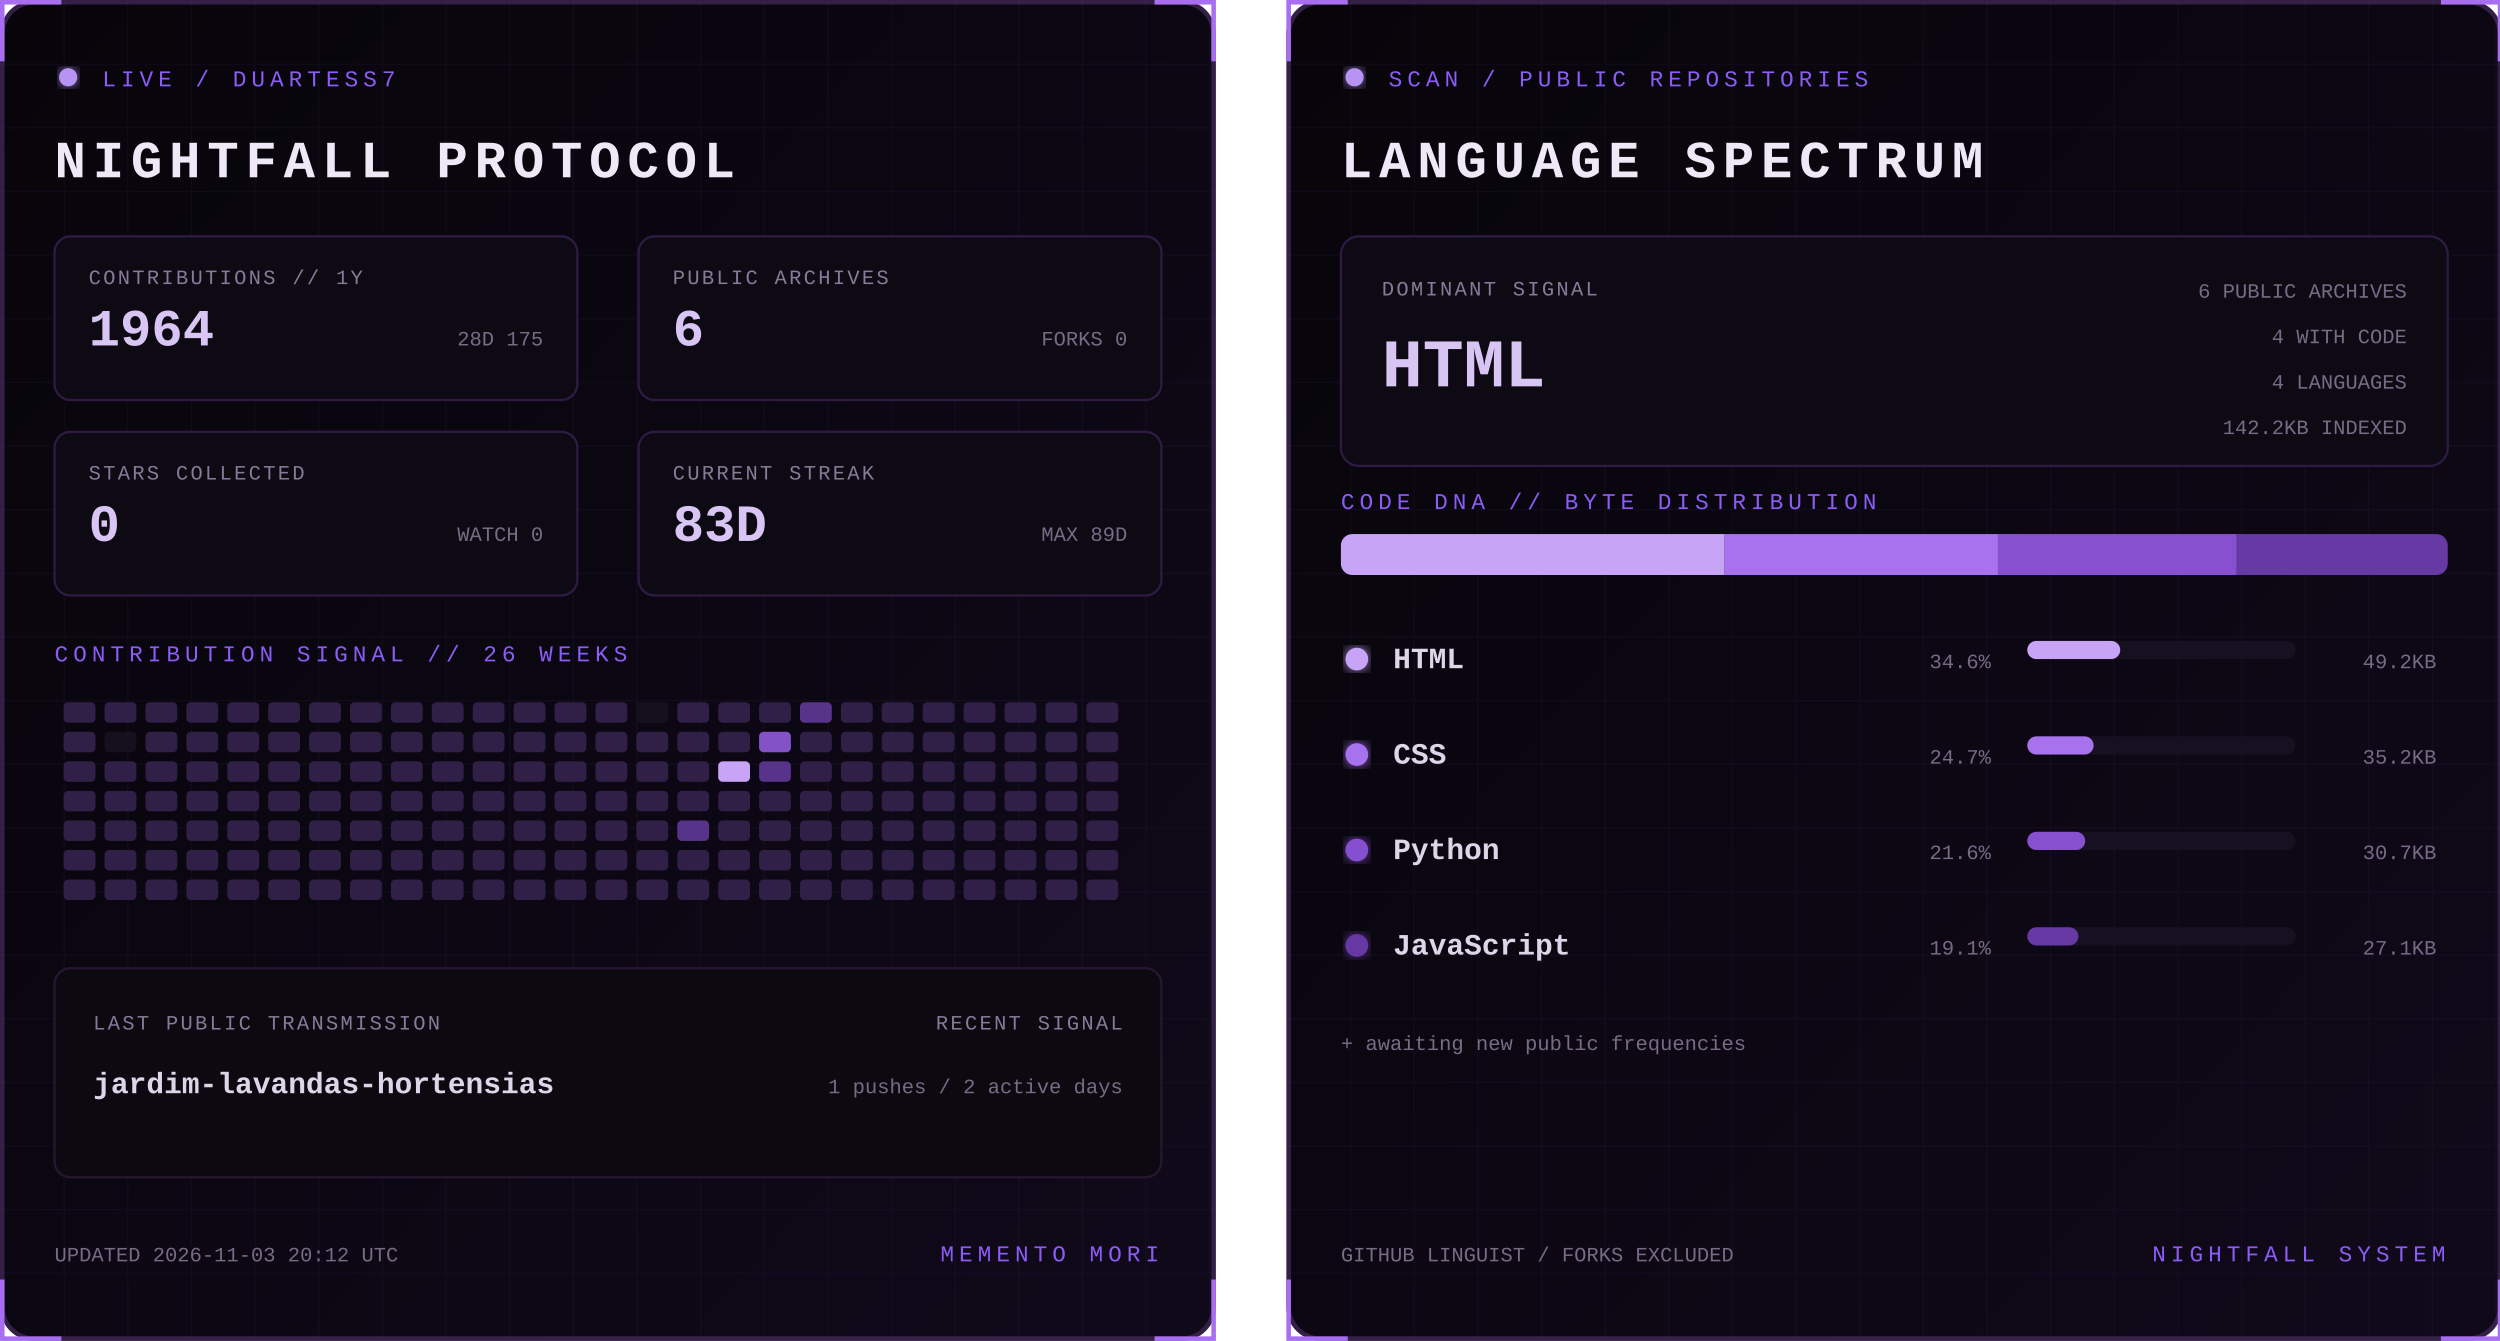
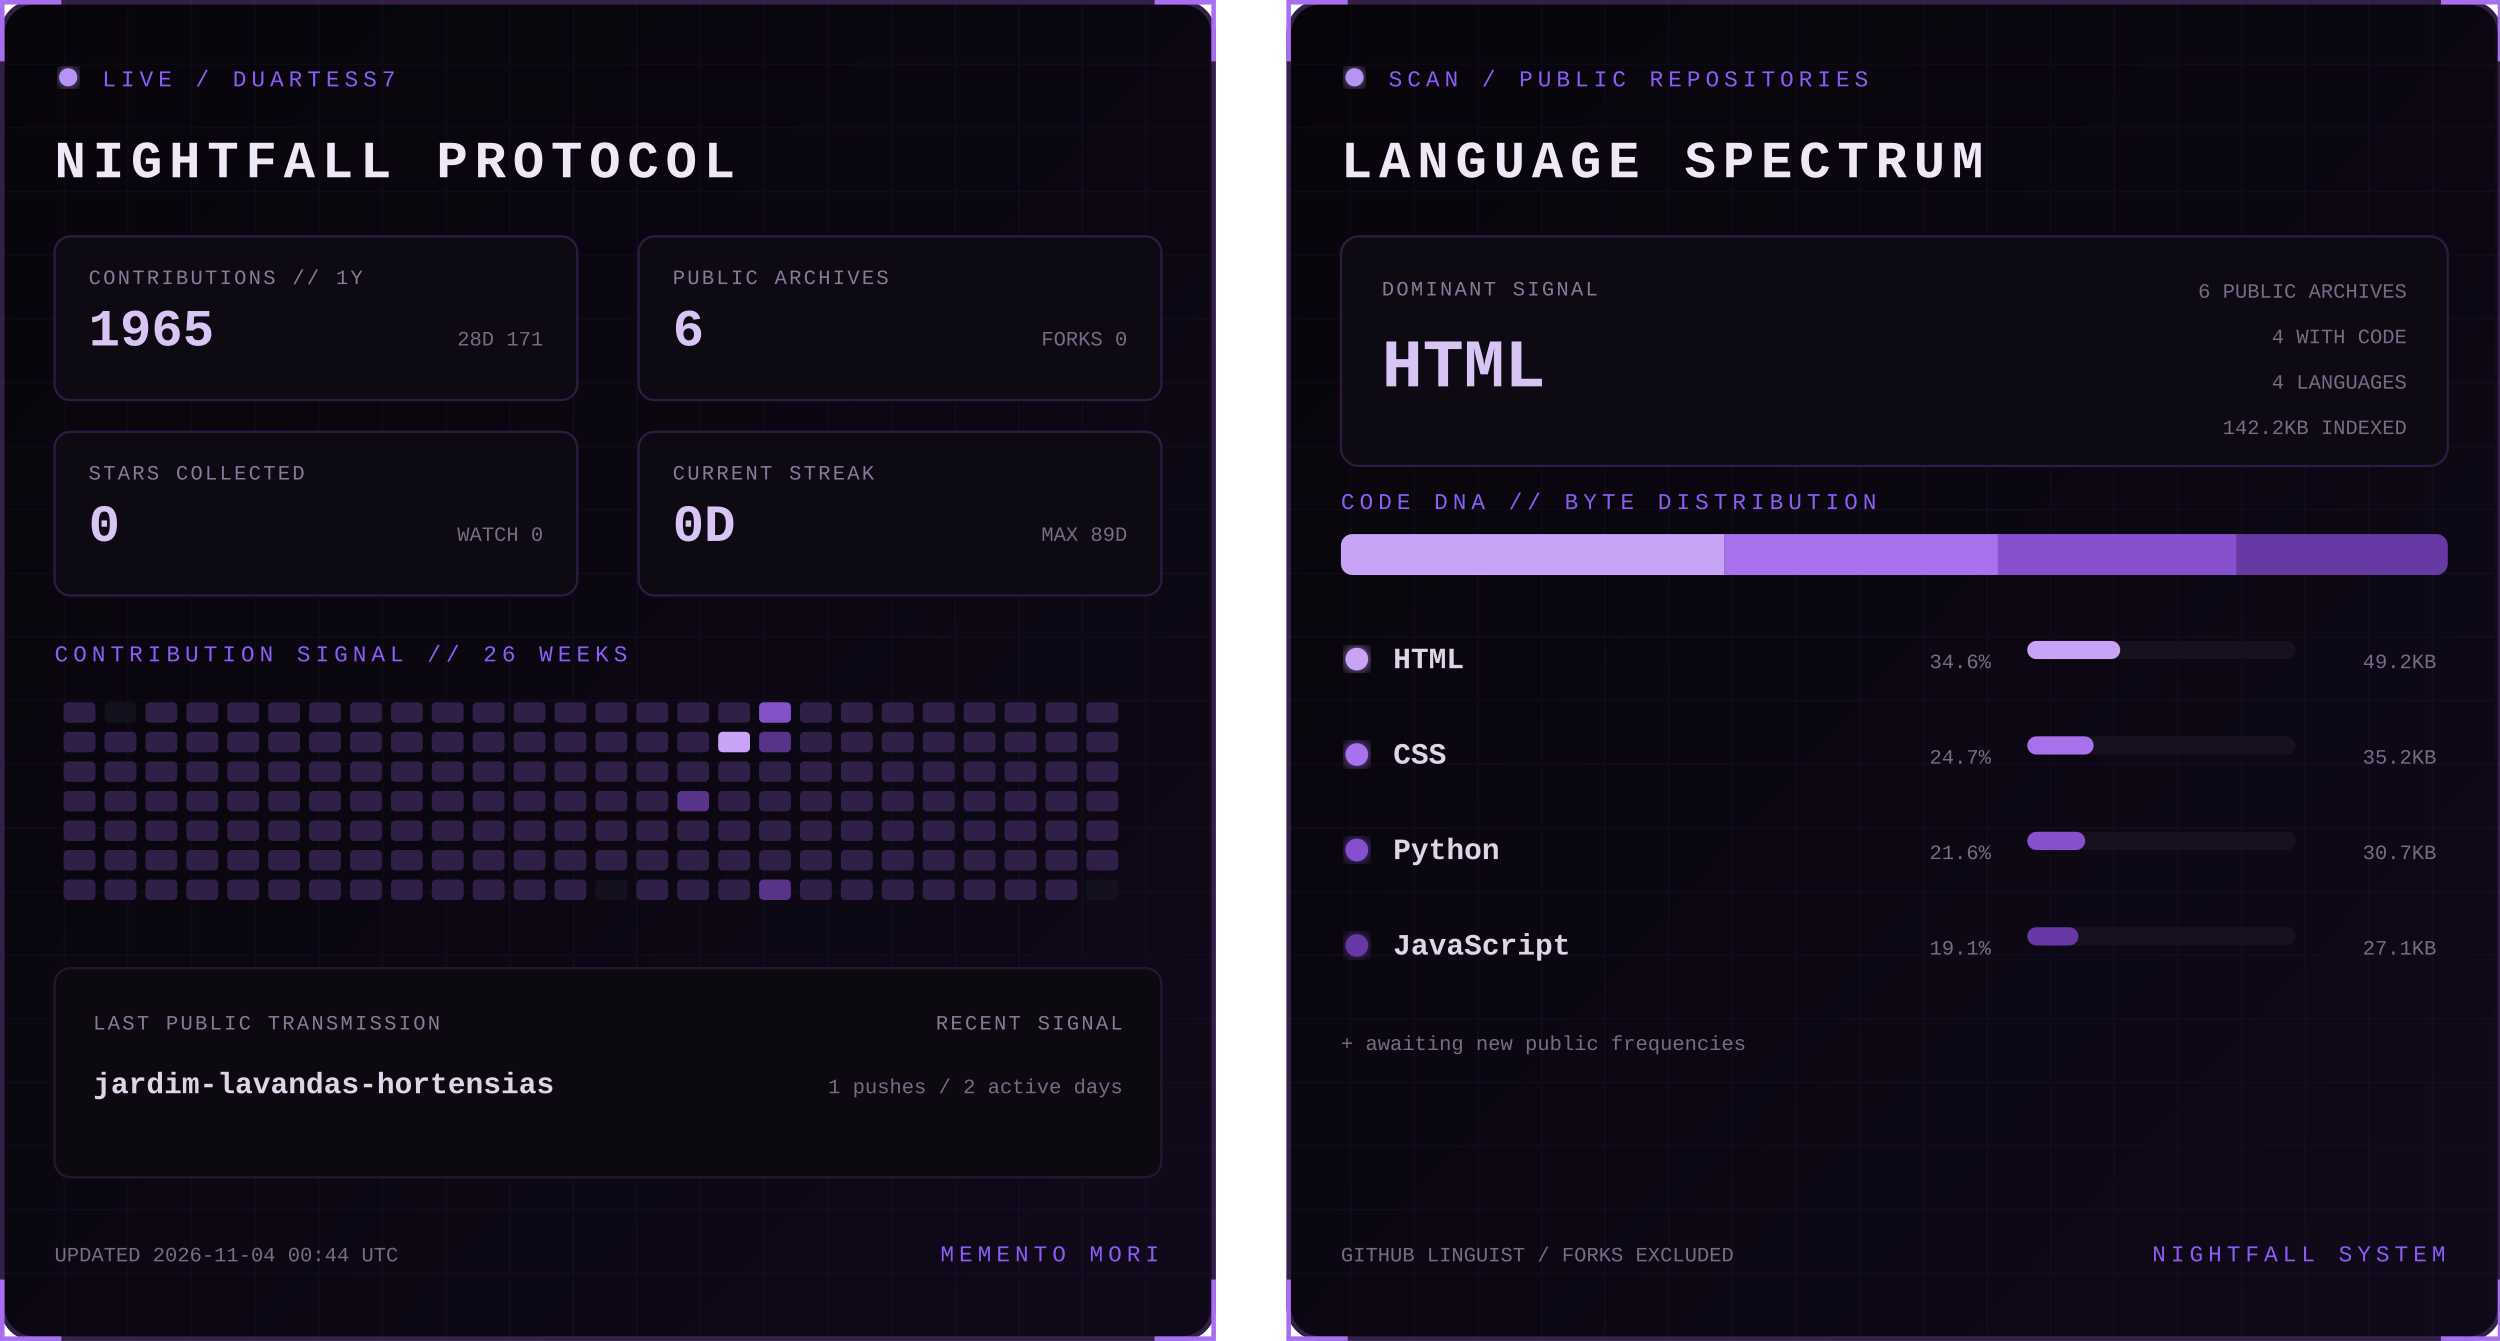
<svg xmlns="http://www.w3.org/2000/svg" width="1100" height="590" viewBox="0 0 1100 590" role="img" aria-labelledby="title desc">
  <defs>
    <linearGradient id="bg" x1="0" y1="0" x2="1" y2="1">
      <stop stop-color="#07050a" />
      <stop offset="1" stop-color="#10091a" />
    </linearGradient>
    <filter id="glow">
      <feGaussianBlur stdDeviation="3" result="b" />
      <feMerge>
        <feMergeNode in="b" />
        <feMergeNode in="SourceGraphic" />
      </feMerge>
    </filter>
    <pattern id="grid" width="28" height="28" patternUnits="userSpaceOnUse">
      <path d="M28 0H0V28" fill="none" stroke="#8b5cf6" stroke-opacity=".055" />
    </pattern>
    <clipPath id="dna">
      <rect x="24" y="235" width="487" height="18" rx="5" />
    </clipPath>
    <style>
      text { font-family: Consolas, 'Courier New', monospace; }
      .kicker { fill:#8b5cf6; font-size:10px; letter-spacing:2.2px; }
      .title { fill:#eee8f7; font-size:23px; font-weight:700; letter-spacing:3px; }
      .label { fill:#887a99; font-size:9px; letter-spacing:1px; }
      .stat { fill:#d8c5f4; font-size:23px; font-weight:700; }
      .detail,.pct { fill:#776b85; font-size:9px; }
      .lang { fill:#ded5e8; font-size:13px; font-weight:700; }
      .hero { fill:#d8c5f4; font-size:30px; font-weight:700; }
      .blink { animation:blink 1.6s step-end infinite; }
      @keyframes blink { 50% { opacity:.25 } }
    </style>
  </defs>
  <g>
    <rect x="1" y="1" width="533" height="588" rx="14" fill="url(#bg)" stroke="#342047" stroke-width="2" />
    <rect x="1" y="1" width="533" height="588" rx="14" fill="url(#grid)" />
    <path d="M27 1H1v26 M508 1h26v26 M534 563v26h-26 M27 589H1v-26" stroke="#a76ff0" stroke-width="2" fill="none" />
    <circle cx="30" cy="34" r="4" fill="#b794f4" filter="url(#glow)" class="blink" />
    <text x="45" y="38" class="kicker">LIVE / DUARTESS7</text>
    <text x="24" y="78" class="title">NIGHTFALL PROTOCOL</text>
    <g transform="translate(24 104)">
      <rect width="230" height="72" rx="7" fill="#0d0a13" stroke="#2d1b43" />
      <text x="15" y="21" class="label">CONTRIBUTIONS // 1Y</text>
-       <text x="15" y="48" class="stat">1964</text>
-       <text x="215" y="48" text-anchor="end" class="detail">28D 175</text>
+       <text x="15" y="48" class="stat">1965</text>
+       <text x="215" y="48" text-anchor="end" class="detail">28D 171</text>
    </g>
    <g transform="translate(281 104)">
      <rect width="230" height="72" rx="7" fill="#0d0a13" stroke="#2d1b43" />
      <text x="15" y="21" class="label">PUBLIC ARCHIVES</text>
      <text x="15" y="48" class="stat">6</text>
      <text x="215" y="48" text-anchor="end" class="detail">FORKS 0</text>
    </g>
    <g transform="translate(24 190)">
      <rect width="230" height="72" rx="7" fill="#0d0a13" stroke="#2d1b43" />
      <text x="15" y="21" class="label">STARS COLLECTED</text>
      <text x="15" y="48" class="stat">0</text>
      <text x="215" y="48" text-anchor="end" class="detail">WATCH 0</text>
    </g>
    <g transform="translate(281 190)">
      <rect width="230" height="72" rx="7" fill="#0d0a13" stroke="#2d1b43" />
      <text x="15" y="21" class="label">CURRENT STREAK</text>
-       <text x="15" y="48" class="stat">83D</text>
+       <text x="15" y="48" class="stat">0D</text>
      <text x="215" y="48" text-anchor="end" class="detail">MAX 89D</text>
    </g>
    <text x="24" y="291" class="kicker">CONTRIBUTION SIGNAL // 26 WEEKS</text>
    <g>
      <rect x="28" y="309" width="14" height="9" rx="2" fill="#302047" />
      <rect x="28" y="322" width="14" height="9" rx="2" fill="#302047" />
      <rect x="28" y="335" width="14" height="9" rx="2" fill="#302047" />
      <rect x="28" y="348" width="14" height="9" rx="2" fill="#302047" />
      <rect x="28" y="361" width="14" height="9" rx="2" fill="#302047" />
      <rect x="28" y="374" width="14" height="9" rx="2" fill="#302047" />
      <rect x="28" y="387" width="14" height="9" rx="2" fill="#302047" />
-       <rect x="46" y="309" width="14" height="9" rx="2" fill="#302047" />
-       <rect x="46" y="322" width="14" height="9" rx="2" fill="#15101d" />
+       <rect x="46" y="309" width="14" height="9" rx="2" fill="#15101d" />
+       <rect x="46" y="322" width="14" height="9" rx="2" fill="#302047" />
      <rect x="46" y="335" width="14" height="9" rx="2" fill="#302047" />
      <rect x="46" y="348" width="14" height="9" rx="2" fill="#302047" />
      <rect x="46" y="361" width="14" height="9" rx="2" fill="#302047" />
      <rect x="46" y="374" width="14" height="9" rx="2" fill="#302047" />
      <rect x="46" y="387" width="14" height="9" rx="2" fill="#302047" />
      <rect x="64" y="309" width="14" height="9" rx="2" fill="#302047" />
      <rect x="64" y="322" width="14" height="9" rx="2" fill="#302047" />
      <rect x="64" y="335" width="14" height="9" rx="2" fill="#302047" />
      <rect x="64" y="348" width="14" height="9" rx="2" fill="#302047" />
      <rect x="64" y="361" width="14" height="9" rx="2" fill="#302047" />
      <rect x="64" y="374" width="14" height="9" rx="2" fill="#302047" />
      <rect x="64" y="387" width="14" height="9" rx="2" fill="#302047" />
      <rect x="82" y="309" width="14" height="9" rx="2" fill="#302047" />
      <rect x="82" y="322" width="14" height="9" rx="2" fill="#302047" />
      <rect x="82" y="335" width="14" height="9" rx="2" fill="#302047" />
      <rect x="82" y="348" width="14" height="9" rx="2" fill="#302047" />
      <rect x="82" y="361" width="14" height="9" rx="2" fill="#302047" />
      <rect x="82" y="374" width="14" height="9" rx="2" fill="#302047" />
      <rect x="82" y="387" width="14" height="9" rx="2" fill="#302047" />
      <rect x="100" y="309" width="14" height="9" rx="2" fill="#302047" />
      <rect x="100" y="322" width="14" height="9" rx="2" fill="#302047" />
      <rect x="100" y="335" width="14" height="9" rx="2" fill="#302047" />
      <rect x="100" y="348" width="14" height="9" rx="2" fill="#302047" />
      <rect x="100" y="361" width="14" height="9" rx="2" fill="#302047" />
      <rect x="100" y="374" width="14" height="9" rx="2" fill="#302047" />
      <rect x="100" y="387" width="14" height="9" rx="2" fill="#302047" />
      <rect x="118" y="309" width="14" height="9" rx="2" fill="#302047" />
      <rect x="118" y="322" width="14" height="9" rx="2" fill="#302047" />
      <rect x="118" y="335" width="14" height="9" rx="2" fill="#302047" />
      <rect x="118" y="348" width="14" height="9" rx="2" fill="#302047" />
      <rect x="118" y="361" width="14" height="9" rx="2" fill="#302047" />
      <rect x="118" y="374" width="14" height="9" rx="2" fill="#302047" />
      <rect x="118" y="387" width="14" height="9" rx="2" fill="#302047" />
      <rect x="136" y="309" width="14" height="9" rx="2" fill="#302047" />
      <rect x="136" y="322" width="14" height="9" rx="2" fill="#302047" />
      <rect x="136" y="335" width="14" height="9" rx="2" fill="#302047" />
      <rect x="136" y="348" width="14" height="9" rx="2" fill="#302047" />
      <rect x="136" y="361" width="14" height="9" rx="2" fill="#302047" />
      <rect x="136" y="374" width="14" height="9" rx="2" fill="#302047" />
      <rect x="136" y="387" width="14" height="9" rx="2" fill="#302047" />
      <rect x="154" y="309" width="14" height="9" rx="2" fill="#302047" />
      <rect x="154" y="322" width="14" height="9" rx="2" fill="#302047" />
      <rect x="154" y="335" width="14" height="9" rx="2" fill="#302047" />
      <rect x="154" y="348" width="14" height="9" rx="2" fill="#302047" />
      <rect x="154" y="361" width="14" height="9" rx="2" fill="#302047" />
      <rect x="154" y="374" width="14" height="9" rx="2" fill="#302047" />
      <rect x="154" y="387" width="14" height="9" rx="2" fill="#302047" />
      <rect x="172" y="309" width="14" height="9" rx="2" fill="#302047" />
      <rect x="172" y="322" width="14" height="9" rx="2" fill="#302047" />
      <rect x="172" y="335" width="14" height="9" rx="2" fill="#302047" />
      <rect x="172" y="348" width="14" height="9" rx="2" fill="#302047" />
      <rect x="172" y="361" width="14" height="9" rx="2" fill="#302047" />
      <rect x="172" y="374" width="14" height="9" rx="2" fill="#302047" />
      <rect x="172" y="387" width="14" height="9" rx="2" fill="#302047" />
      <rect x="190" y="309" width="14" height="9" rx="2" fill="#302047" />
      <rect x="190" y="322" width="14" height="9" rx="2" fill="#302047" />
      <rect x="190" y="335" width="14" height="9" rx="2" fill="#302047" />
      <rect x="190" y="348" width="14" height="9" rx="2" fill="#302047" />
      <rect x="190" y="361" width="14" height="9" rx="2" fill="#302047" />
      <rect x="190" y="374" width="14" height="9" rx="2" fill="#302047" />
      <rect x="190" y="387" width="14" height="9" rx="2" fill="#302047" />
      <rect x="208" y="309" width="14" height="9" rx="2" fill="#302047" />
      <rect x="208" y="322" width="14" height="9" rx="2" fill="#302047" />
      <rect x="208" y="335" width="14" height="9" rx="2" fill="#302047" />
      <rect x="208" y="348" width="14" height="9" rx="2" fill="#302047" />
      <rect x="208" y="361" width="14" height="9" rx="2" fill="#302047" />
      <rect x="208" y="374" width="14" height="9" rx="2" fill="#302047" />
      <rect x="208" y="387" width="14" height="9" rx="2" fill="#302047" />
      <rect x="226" y="309" width="14" height="9" rx="2" fill="#302047" />
      <rect x="226" y="322" width="14" height="9" rx="2" fill="#302047" />
      <rect x="226" y="335" width="14" height="9" rx="2" fill="#302047" />
      <rect x="226" y="348" width="14" height="9" rx="2" fill="#302047" />
      <rect x="226" y="361" width="14" height="9" rx="2" fill="#302047" />
      <rect x="226" y="374" width="14" height="9" rx="2" fill="#302047" />
      <rect x="226" y="387" width="14" height="9" rx="2" fill="#302047" />
      <rect x="244" y="309" width="14" height="9" rx="2" fill="#302047" />
      <rect x="244" y="322" width="14" height="9" rx="2" fill="#302047" />
      <rect x="244" y="335" width="14" height="9" rx="2" fill="#302047" />
      <rect x="244" y="348" width="14" height="9" rx="2" fill="#302047" />
      <rect x="244" y="361" width="14" height="9" rx="2" fill="#302047" />
      <rect x="244" y="374" width="14" height="9" rx="2" fill="#302047" />
      <rect x="244" y="387" width="14" height="9" rx="2" fill="#302047" />
      <rect x="262" y="309" width="14" height="9" rx="2" fill="#302047" />
      <rect x="262" y="322" width="14" height="9" rx="2" fill="#302047" />
      <rect x="262" y="335" width="14" height="9" rx="2" fill="#302047" />
      <rect x="262" y="348" width="14" height="9" rx="2" fill="#302047" />
      <rect x="262" y="361" width="14" height="9" rx="2" fill="#302047" />
      <rect x="262" y="374" width="14" height="9" rx="2" fill="#302047" />
-       <rect x="262" y="387" width="14" height="9" rx="2" fill="#302047" />
-       <rect x="280" y="309" width="14" height="9" rx="2" fill="#15101d" />
+       <rect x="262" y="387" width="14" height="9" rx="2" fill="#15101d" />
+       <rect x="280" y="309" width="14" height="9" rx="2" fill="#302047" />
      <rect x="280" y="322" width="14" height="9" rx="2" fill="#302047" />
      <rect x="280" y="335" width="14" height="9" rx="2" fill="#302047" />
      <rect x="280" y="348" width="14" height="9" rx="2" fill="#302047" />
      <rect x="280" y="361" width="14" height="9" rx="2" fill="#302047" />
      <rect x="280" y="374" width="14" height="9" rx="2" fill="#302047" />
      <rect x="280" y="387" width="14" height="9" rx="2" fill="#302047" />
      <rect x="298" y="309" width="14" height="9" rx="2" fill="#302047" />
      <rect x="298" y="322" width="14" height="9" rx="2" fill="#302047" />
      <rect x="298" y="335" width="14" height="9" rx="2" fill="#302047" />
-       <rect x="298" y="348" width="14" height="9" rx="2" fill="#302047" />
-       <rect x="298" y="361" width="14" height="9" rx="2" fill="#57338a" />
+       <rect x="298" y="348" width="14" height="9" rx="2" fill="#57338a" />
+       <rect x="298" y="361" width="14" height="9" rx="2" fill="#302047" />
      <rect x="298" y="374" width="14" height="9" rx="2" fill="#302047" />
      <rect x="298" y="387" width="14" height="9" rx="2" fill="#302047" />
      <rect x="316" y="309" width="14" height="9" rx="2" fill="#302047" />
-       <rect x="316" y="322" width="14" height="9" rx="2" fill="#302047" />
-       <rect x="316" y="335" width="14" height="9" rx="2" fill="#c7a4f6" />
+       <rect x="316" y="322" width="14" height="9" rx="2" fill="#c7a4f6" />
+       <rect x="316" y="335" width="14" height="9" rx="2" fill="#302047" />
      <rect x="316" y="348" width="14" height="9" rx="2" fill="#302047" />
      <rect x="316" y="361" width="14" height="9" rx="2" fill="#302047" />
      <rect x="316" y="374" width="14" height="9" rx="2" fill="#302047" />
      <rect x="316" y="387" width="14" height="9" rx="2" fill="#302047" />
-       <rect x="334" y="309" width="14" height="9" rx="2" fill="#302047" />
-       <rect x="334" y="322" width="14" height="9" rx="2" fill="#8452c7" />
-       <rect x="334" y="335" width="14" height="9" rx="2" fill="#57338a" />
+       <rect x="334" y="309" width="14" height="9" rx="2" fill="#8452c7" />
+       <rect x="334" y="322" width="14" height="9" rx="2" fill="#57338a" />
+       <rect x="334" y="335" width="14" height="9" rx="2" fill="#302047" />
      <rect x="334" y="348" width="14" height="9" rx="2" fill="#302047" />
      <rect x="334" y="361" width="14" height="9" rx="2" fill="#302047" />
      <rect x="334" y="374" width="14" height="9" rx="2" fill="#302047" />
-       <rect x="334" y="387" width="14" height="9" rx="2" fill="#302047" />
-       <rect x="352" y="309" width="14" height="9" rx="2" fill="#57338a" />
+       <rect x="334" y="387" width="14" height="9" rx="2" fill="#57338a" />
+       <rect x="352" y="309" width="14" height="9" rx="2" fill="#302047" />
      <rect x="352" y="322" width="14" height="9" rx="2" fill="#302047" />
      <rect x="352" y="335" width="14" height="9" rx="2" fill="#302047" />
      <rect x="352" y="348" width="14" height="9" rx="2" fill="#302047" />
      <rect x="352" y="361" width="14" height="9" rx="2" fill="#302047" />
      <rect x="352" y="374" width="14" height="9" rx="2" fill="#302047" />
      <rect x="352" y="387" width="14" height="9" rx="2" fill="#302047" />
      <rect x="370" y="309" width="14" height="9" rx="2" fill="#302047" />
      <rect x="370" y="322" width="14" height="9" rx="2" fill="#302047" />
      <rect x="370" y="335" width="14" height="9" rx="2" fill="#302047" />
      <rect x="370" y="348" width="14" height="9" rx="2" fill="#302047" />
      <rect x="370" y="361" width="14" height="9" rx="2" fill="#302047" />
      <rect x="370" y="374" width="14" height="9" rx="2" fill="#302047" />
      <rect x="370" y="387" width="14" height="9" rx="2" fill="#302047" />
      <rect x="388" y="309" width="14" height="9" rx="2" fill="#302047" />
      <rect x="388" y="322" width="14" height="9" rx="2" fill="#302047" />
      <rect x="388" y="335" width="14" height="9" rx="2" fill="#302047" />
      <rect x="388" y="348" width="14" height="9" rx="2" fill="#302047" />
      <rect x="388" y="361" width="14" height="9" rx="2" fill="#302047" />
      <rect x="388" y="374" width="14" height="9" rx="2" fill="#302047" />
      <rect x="388" y="387" width="14" height="9" rx="2" fill="#302047" />
      <rect x="406" y="309" width="14" height="9" rx="2" fill="#302047" />
      <rect x="406" y="322" width="14" height="9" rx="2" fill="#302047" />
      <rect x="406" y="335" width="14" height="9" rx="2" fill="#302047" />
      <rect x="406" y="348" width="14" height="9" rx="2" fill="#302047" />
      <rect x="406" y="361" width="14" height="9" rx="2" fill="#302047" />
      <rect x="406" y="374" width="14" height="9" rx="2" fill="#302047" />
      <rect x="406" y="387" width="14" height="9" rx="2" fill="#302047" />
      <rect x="424" y="309" width="14" height="9" rx="2" fill="#302047" />
      <rect x="424" y="322" width="14" height="9" rx="2" fill="#302047" />
      <rect x="424" y="335" width="14" height="9" rx="2" fill="#302047" />
      <rect x="424" y="348" width="14" height="9" rx="2" fill="#302047" />
      <rect x="424" y="361" width="14" height="9" rx="2" fill="#302047" />
      <rect x="424" y="374" width="14" height="9" rx="2" fill="#302047" />
      <rect x="424" y="387" width="14" height="9" rx="2" fill="#302047" />
      <rect x="442" y="309" width="14" height="9" rx="2" fill="#302047" />
      <rect x="442" y="322" width="14" height="9" rx="2" fill="#302047" />
      <rect x="442" y="335" width="14" height="9" rx="2" fill="#302047" />
      <rect x="442" y="348" width="14" height="9" rx="2" fill="#302047" />
      <rect x="442" y="361" width="14" height="9" rx="2" fill="#302047" />
      <rect x="442" y="374" width="14" height="9" rx="2" fill="#302047" />
      <rect x="442" y="387" width="14" height="9" rx="2" fill="#302047" />
      <rect x="460" y="309" width="14" height="9" rx="2" fill="#302047" />
      <rect x="460" y="322" width="14" height="9" rx="2" fill="#302047" />
      <rect x="460" y="335" width="14" height="9" rx="2" fill="#302047" />
      <rect x="460" y="348" width="14" height="9" rx="2" fill="#302047" />
      <rect x="460" y="361" width="14" height="9" rx="2" fill="#302047" />
      <rect x="460" y="374" width="14" height="9" rx="2" fill="#302047" />
      <rect x="460" y="387" width="14" height="9" rx="2" fill="#302047" />
      <rect x="478" y="309" width="14" height="9" rx="2" fill="#302047" />
      <rect x="478" y="322" width="14" height="9" rx="2" fill="#302047" />
      <rect x="478" y="335" width="14" height="9" rx="2" fill="#302047" />
      <rect x="478" y="348" width="14" height="9" rx="2" fill="#302047" />
      <rect x="478" y="361" width="14" height="9" rx="2" fill="#302047" />
      <rect x="478" y="374" width="14" height="9" rx="2" fill="#302047" />
-       <rect x="478" y="387" width="14" height="9" rx="2" fill="#302047" />
+       <rect x="478" y="387" width="14" height="9" rx="2" fill="#15101d" />
    </g>
    <rect x="24" y="426" width="487" height="92" rx="7" fill="#0c0911" stroke="#24172f" />
    <text x="41" y="453" class="label">LAST PUBLIC TRANSMISSION</text>
    <text x="41" y="481" class="lang">jardim-lavandas-hortensias</text>
    <text x="494" y="453" text-anchor="end" class="label">RECENT SIGNAL</text>
    <text x="494" y="481" text-anchor="end" class="detail">1 pushes / 2 active days</text>
-     <text x="24" y="555" class="detail">UPDATED 2026-11-03 20:12 UTC</text>
+     <text x="24" y="555" class="detail">UPDATED 2026-11-04 00:44 UTC</text>
    <text x="510" y="555" text-anchor="end" class="kicker">MEMENTO MORI</text>
  </g>
  <g transform="translate(566)">
    <rect x="1" y="1" width="533" height="588" rx="14" fill="url(#bg)" stroke="#342047" stroke-width="2" />
    <rect x="1" y="1" width="533" height="588" rx="14" fill="url(#grid)" />
    <path d="M27 1H1v26 M508 1h26v26 M534 563v26h-26 M27 589H1v-26" stroke="#a76ff0" stroke-width="2" fill="none" />
    <circle cx="30" cy="34" r="4" fill="#b794f4" filter="url(#glow)" class="blink" />
    <text x="45" y="38" class="kicker">SCAN / PUBLIC REPOSITORIES</text>
    <text x="24" y="78" class="title">LANGUAGE SPECTRUM</text>
    <rect x="24" y="104" width="487" height="101" rx="8" fill="#0d0a13" stroke="#2d1b43" />
    <text x="42" y="130" class="label">DOMINANT SIGNAL</text>
    <text x="42" y="170" class="hero">HTML</text>
    <text x="493" y="131" text-anchor="end" class="detail">6 PUBLIC ARCHIVES</text>
    <text x="493" y="151" text-anchor="end" class="detail">4 WITH CODE</text>
    <text x="493" y="171" text-anchor="end" class="detail">4 LANGUAGES</text>
    <text x="493" y="191" text-anchor="end" class="detail">142.2KB INDEXED</text>
    <text x="24" y="224" class="kicker">CODE DNA // BYTE DISTRIBUTION</text>
    <rect x="24" y="235" width="487" height="18" rx="5" fill="#171020" />
    <g clip-path="url(#dna)">
      <rect x="24.0" y="235" width="168.6" height="18" fill="#c7a4f6" />
      <rect x="192.6" y="235" width="120.5" height="18" fill="#a871ed" />
      <rect x="313.1" y="235" width="105.1" height="18" fill="#8650cf" />
      <rect x="418.2" y="235" width="92.8" height="18" fill="#6639a4" />
    </g>
    <circle cx="31" cy="290" r="5" fill="#c7a4f6" filter="url(#glow)" />
    <text x="47" y="294" class="lang">HTML</text>
    <text x="310" y="294" text-anchor="end" class="pct">34.6%</text>
    <rect x="326" y="282" width="118" height="8" rx="4" fill="#171020" />
    <rect x="326" y="282" width="40.9" height="8" rx="4" fill="#c7a4f6" />
    <text x="506" y="294" text-anchor="end" class="detail">49.2KB</text>
    <circle cx="31" cy="332" r="5" fill="#a871ed" filter="url(#glow)" />
    <text x="47" y="336" class="lang">CSS</text>
    <text x="310" y="336" text-anchor="end" class="pct">24.7%</text>
    <rect x="326" y="324" width="118" height="8" rx="4" fill="#171020" />
    <rect x="326" y="324" width="29.2" height="8" rx="4" fill="#a871ed" />
    <text x="506" y="336" text-anchor="end" class="detail">35.2KB</text>
    <circle cx="31" cy="374" r="5" fill="#8650cf" filter="url(#glow)" />
    <text x="47" y="378" class="lang">Python</text>
    <text x="310" y="378" text-anchor="end" class="pct">21.6%</text>
    <rect x="326" y="366" width="118" height="8" rx="4" fill="#171020" />
    <rect x="326" y="366" width="25.5" height="8" rx="4" fill="#8650cf" />
    <text x="506" y="378" text-anchor="end" class="detail">30.7KB</text>
    <circle cx="31" cy="416" r="5" fill="#6639a4" filter="url(#glow)" />
    <text x="47" y="420" class="lang">JavaScript</text>
    <text x="310" y="420" text-anchor="end" class="pct">19.1%</text>
    <rect x="326" y="408" width="118" height="8" rx="4" fill="#171020" />
    <rect x="326" y="408" width="22.5" height="8" rx="4" fill="#6639a4" />
    <text x="506" y="420" text-anchor="end" class="detail">27.1KB</text>
    <text x="24" y="462" class="detail">+ awaiting new public frequencies</text>
    <text x="24" y="555" class="detail">GITHUB LINGUIST / FORKS EXCLUDED</text>
    <text x="510" y="555" text-anchor="end" class="kicker">NIGHTFALL SYSTEM</text>
  </g>
</svg>
